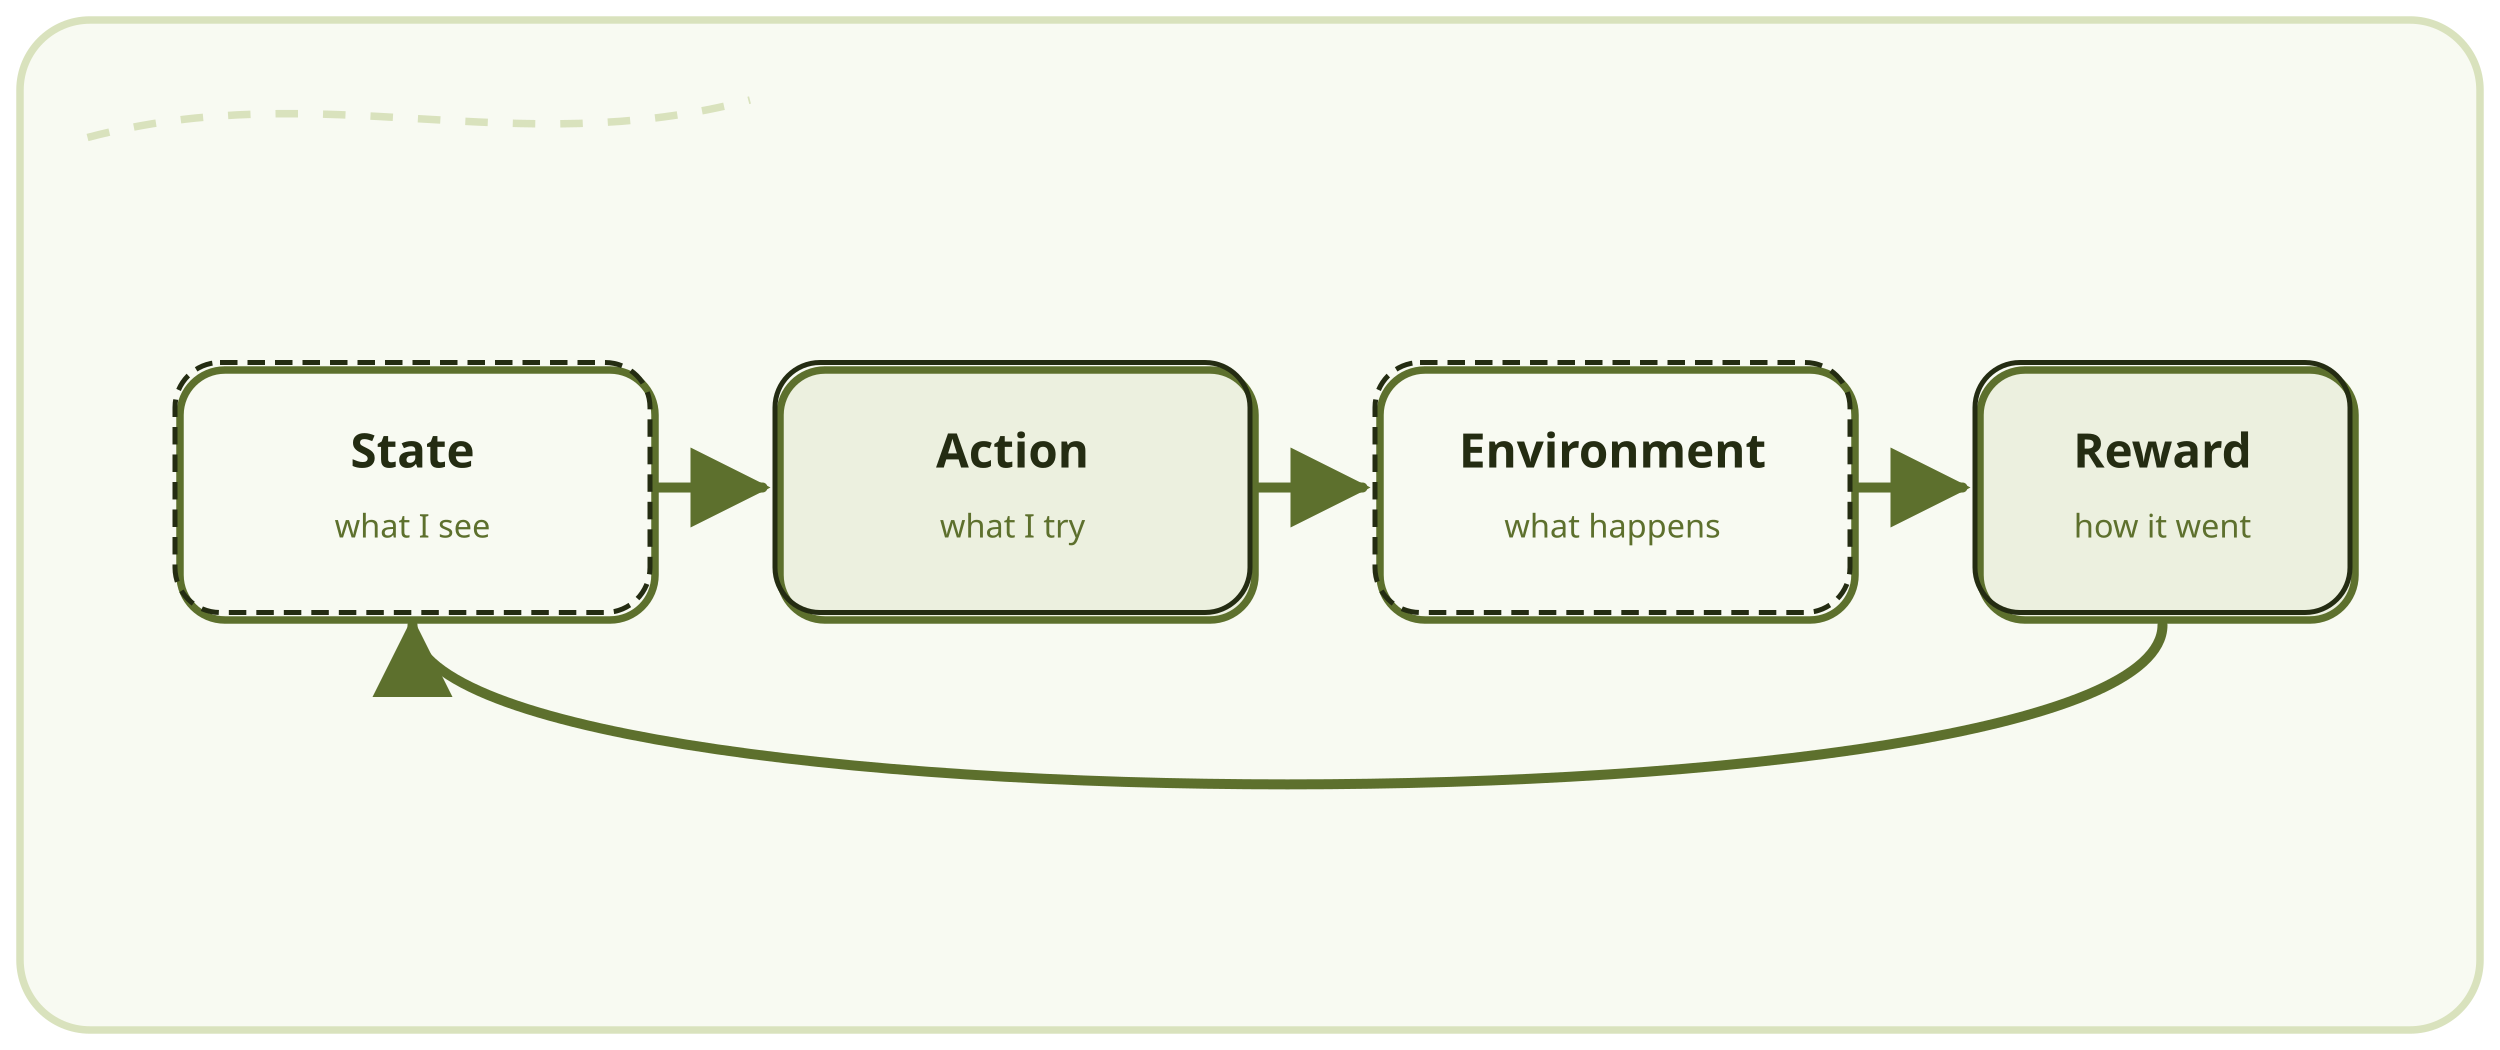
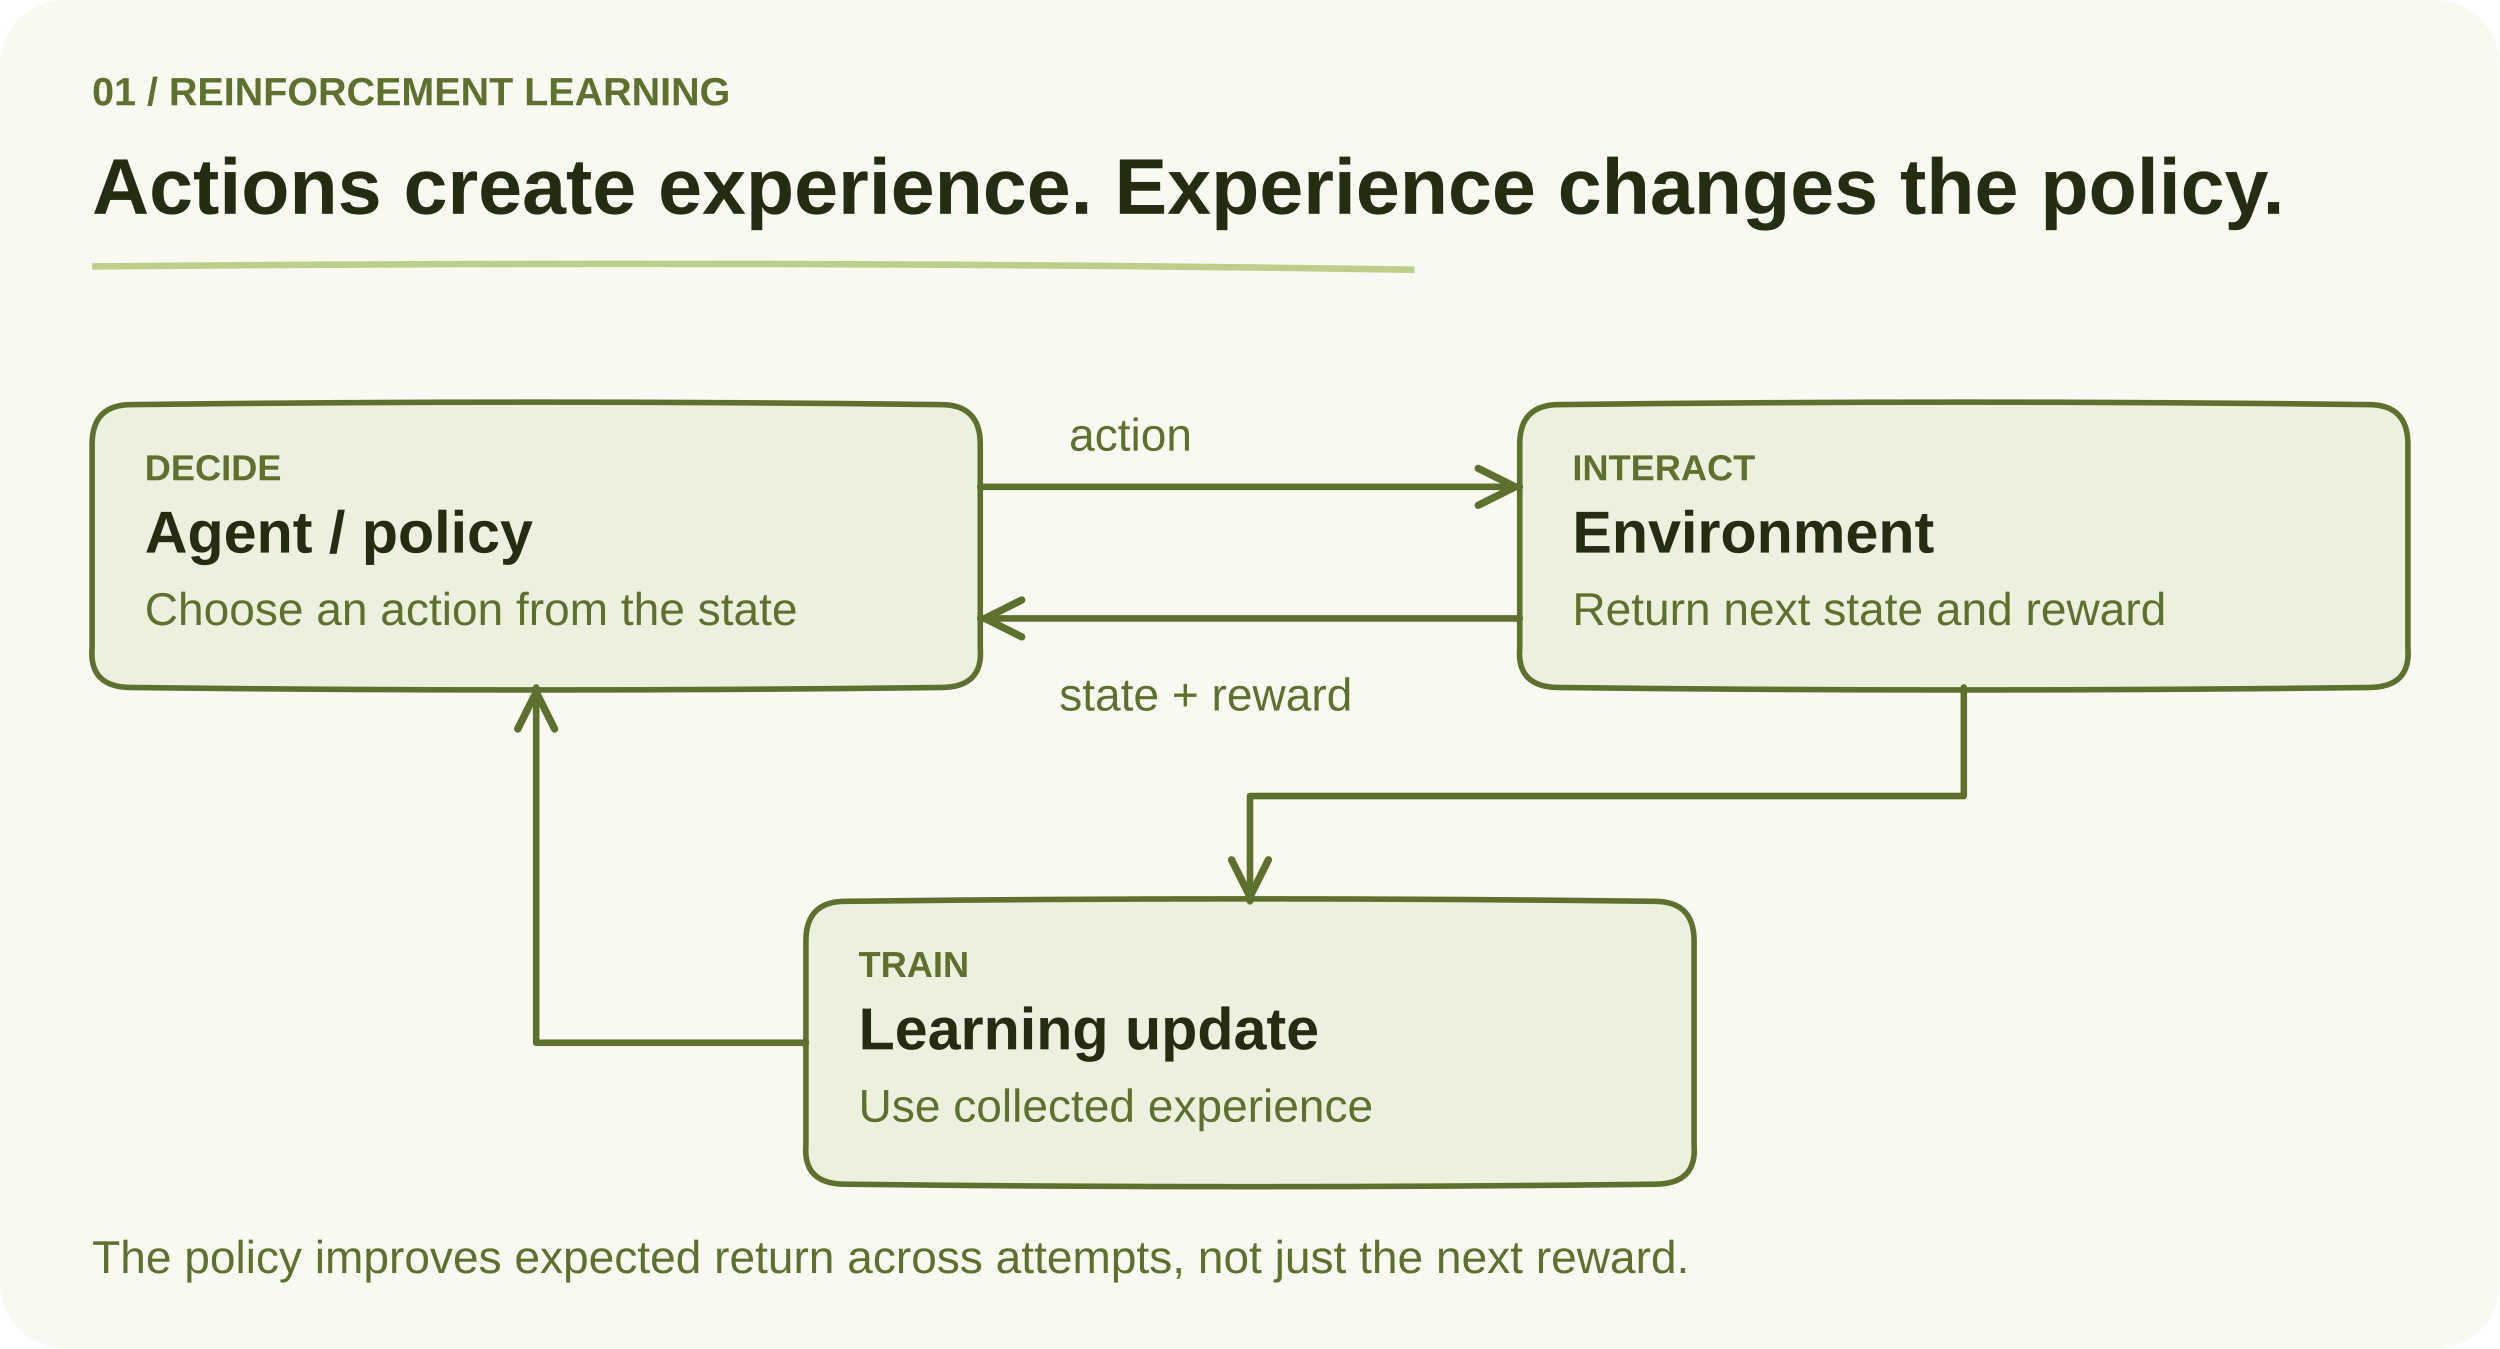
- <svg xmlns="http://www.w3.org/2000/svg" viewBox="0 0 1000 420" role="img" aria-labelledby="title desc">
+ <svg xmlns="http://www.w3.org/2000/svg" width="760" height="410" viewBox="0 0 760 410" role="img" aria-labelledby="title desc">
  <defs>
-     <marker id="a" viewBox="0 0 10 10" refX="9" refY="5" markerWidth="8" markerHeight="8" orient="auto-start-reverse">
-       <path d="M 0 0 L 10 5 L 0 10 z" fill="#5d702d" />
+     <marker id="arrow" viewBox="0 0 10 10" refX="10" refY="5" markerWidth="7" markerHeight="7" orient="auto">
+       <path d="M1 1 L9 5 L1 9" fill="none" stroke="#5d702d" stroke-width="1.6" stroke-linecap="round" stroke-linejoin="round" />
    </marker>
  </defs>
-   <rect x="8" y="8" width="984" height="404" rx="28" fill="#f8faf2" stroke="#d9e2bd" stroke-width="3" />
-   <path d="M35 55 C130 30 205 65 300 40" fill="none" stroke="#d9e2bd" stroke-width="3" stroke-dasharray="9 10" />
-   <path d="M260 195 L305 195" fill="none" stroke="#5d702d" stroke-width="4" stroke-linecap="round" stroke-linejoin="round" marker-end="url(#a)" />
-   <path d="M500 195 L545 195" fill="none" stroke="#5d702d" stroke-width="4" stroke-linecap="round" stroke-linejoin="round" marker-end="url(#a)" />
-   <path d="M740 195 L785 195" fill="none" stroke="#5d702d" stroke-width="4" stroke-linecap="round" stroke-linejoin="round" marker-end="url(#a)" />
-   <path d="M865 250 C865 335 165 335 165 250" fill="none" stroke="#5d702d" stroke-width="4" stroke-linecap="round" stroke-linejoin="round" marker-end="url(#a)" />
-   <g transform="translate(70 145)">
-     <rect x="2" y="3" width="190" height="100" rx="18" fill="#f8faf2" stroke="#5d702d" stroke-width="3" />
-     <rect x="0" y="0" width="190" height="100" rx="18" fill="none" stroke="#242c12" stroke-width="2" stroke-dasharray="7 4" />
-     <text x="95" y="42" text-anchor="middle" font-family="system-ui,sans-serif" font-size="19" font-weight="700" fill="#242c12">State</text>
-     <text x="95" y="70" text-anchor="middle" font-family="system-ui,sans-serif" font-size="13" fill="#5d702d">what I see</text>
-   </g>
-   <g transform="translate(310 145)">
-     <rect x="2" y="3" width="190" height="100" rx="18" fill="#ecf0df" stroke="#5d702d" stroke-width="3" />
-     <rect x="0" y="0" width="190" height="100" rx="18" fill="none" stroke="#242c12" stroke-width="2" stroke-dasharray="0" />
-     <text x="95" y="42" text-anchor="middle" font-family="system-ui,sans-serif" font-size="19" font-weight="700" fill="#242c12">Action</text>
-     <text x="95" y="70" text-anchor="middle" font-family="system-ui,sans-serif" font-size="13" fill="#5d702d">what I try</text>
-   </g>
-   <g transform="translate(550 145)">
-     <rect x="2" y="3" width="190" height="100" rx="18" fill="#f8faf2" stroke="#5d702d" stroke-width="3" />
-     <rect x="0" y="0" width="190" height="100" rx="18" fill="none" stroke="#242c12" stroke-width="2" stroke-dasharray="7 4" />
-     <text x="95" y="42" text-anchor="middle" font-family="system-ui,sans-serif" font-size="19" font-weight="700" fill="#242c12">Environment</text>
-     <text x="95" y="70" text-anchor="middle" font-family="system-ui,sans-serif" font-size="13" fill="#5d702d">what happens</text>
-   </g>
-   <g transform="translate(790 145)">
-     <rect x="2" y="3" width="150" height="100" rx="18" fill="#ecf0df" stroke="#5d702d" stroke-width="3" />
-     <rect x="0" y="0" width="150" height="100" rx="18" fill="none" stroke="#242c12" stroke-width="2" stroke-dasharray="0" />
-     <text x="75" y="42" text-anchor="middle" font-family="system-ui,sans-serif" font-size="19" font-weight="700" fill="#242c12">Reward</text>
-     <text x="75" y="70" text-anchor="middle" font-family="system-ui,sans-serif" font-size="13" fill="#5d702d">how it went</text>
-   </g>
+   <rect width="760" height="410" rx="20" fill="#f8faf2" />
+   <text x="28" y="32" font-family="Arial, Helvetica, sans-serif" font-size="12" font-weight="600" fill="#5d702d">01 / REINFORCEMENT LEARNING</text>
+   <text x="28" y="65" font-family="Arial, Helvetica, sans-serif" font-size="24" font-weight="700" fill="#242c12">Actions create experience. Experience changes the policy.</text>
+   <path d="M28 81 Q240 79 430 82" fill="none" stroke="#bdce8a" stroke-width="2" />
+   <path d="M40 123 Q163.0 121.5 286 123 Q298 123 298 135 L298 197 Q299 209 286 209 Q163.0 210.5 40 209 Q27 209 28 197 L28 135 Q28 123 40 123 Z" fill="#ecf0df" stroke="#5d702d" stroke-width="1.7" stroke-linejoin="round" />
+   <text x="44" y="146" font-family="Arial, Helvetica, sans-serif" font-size="11" font-weight="700" fill="#5d702d">DECIDE</text>
+   <text x="44" y="168" font-family="Arial, Helvetica, sans-serif" font-size="18" font-weight="700" fill="#242c12">Agent / policy</text>
+   <text x="44" y="190" font-family="Arial, Helvetica, sans-serif" font-size="14" font-weight="400" fill="#5d702d">Choose an action from the state</text>
+   <path d="M474 123 Q597.0 121.5 720 123 Q732 123 732 135 L732 197 Q733 209 720 209 Q597.0 210.5 474 209 Q461 209 462 197 L462 135 Q462 123 474 123 Z" fill="#ecf0df" stroke="#5d702d" stroke-width="1.7" stroke-linejoin="round" />
+   <text x="478" y="146" font-family="Arial, Helvetica, sans-serif" font-size="11" font-weight="700" fill="#5d702d">INTERACT</text>
+   <text x="478" y="168" font-family="Arial, Helvetica, sans-serif" font-size="18" font-weight="700" fill="#242c12">Environment</text>
+   <text x="478" y="190" font-family="Arial, Helvetica, sans-serif" font-size="14" font-weight="400" fill="#5d702d">Return next state and reward</text>
+   <path d="M298 148 L462 148" fill="none" stroke="#5d702d" stroke-width="2" stroke-linecap="round" stroke-linejoin="round" marker-end="url(#arrow)" />
+   <text x="325" y="137" font-family="Arial, Helvetica, sans-serif" font-size="14" font-weight="400" fill="#5d702d">action</text>
+   <path d="M462 188 L298 188" fill="none" stroke="#5d702d" stroke-width="2" stroke-linecap="round" stroke-linejoin="round" marker-end="url(#arrow)" />
+   <text x="322" y="216" font-family="Arial, Helvetica, sans-serif" font-size="14" font-weight="400" fill="#5d702d">state + reward</text>
+   <path d="M257 274 Q380.0 272.5 503 274 Q515 274 515 286 L515 348 Q516 360 503 360 Q380.0 361.5 257 360 Q244 360 245 348 L245 286 Q245 274 257 274 Z" fill="#ecf0df" stroke="#5d702d" stroke-width="1.7" stroke-linejoin="round" />
+   <text x="261" y="297" font-family="Arial, Helvetica, sans-serif" font-size="11" font-weight="700" fill="#5d702d">TRAIN</text>
+   <text x="261" y="319" font-family="Arial, Helvetica, sans-serif" font-size="18" font-weight="700" fill="#242c12">Learning update</text>
+   <text x="261" y="341" font-family="Arial, Helvetica, sans-serif" font-size="14" font-weight="400" fill="#5d702d">Use collected experience</text>
+   <path d="M597 209 L597 242 L380 242 L380 274" fill="none" stroke="#5d702d" stroke-width="2" stroke-linecap="round" stroke-linejoin="round" marker-end="url(#arrow)" />
+   <path d="M245 317 L163 317 L163 209" fill="none" stroke="#5d702d" stroke-width="2" stroke-linecap="round" stroke-linejoin="round" marker-end="url(#arrow)" />
+   <text x="28" y="387" font-family="Arial, Helvetica, sans-serif" font-size="14" font-weight="400" fill="#5d702d">The policy improves expected return across attempts, not just the next reward.</text>
</svg>
